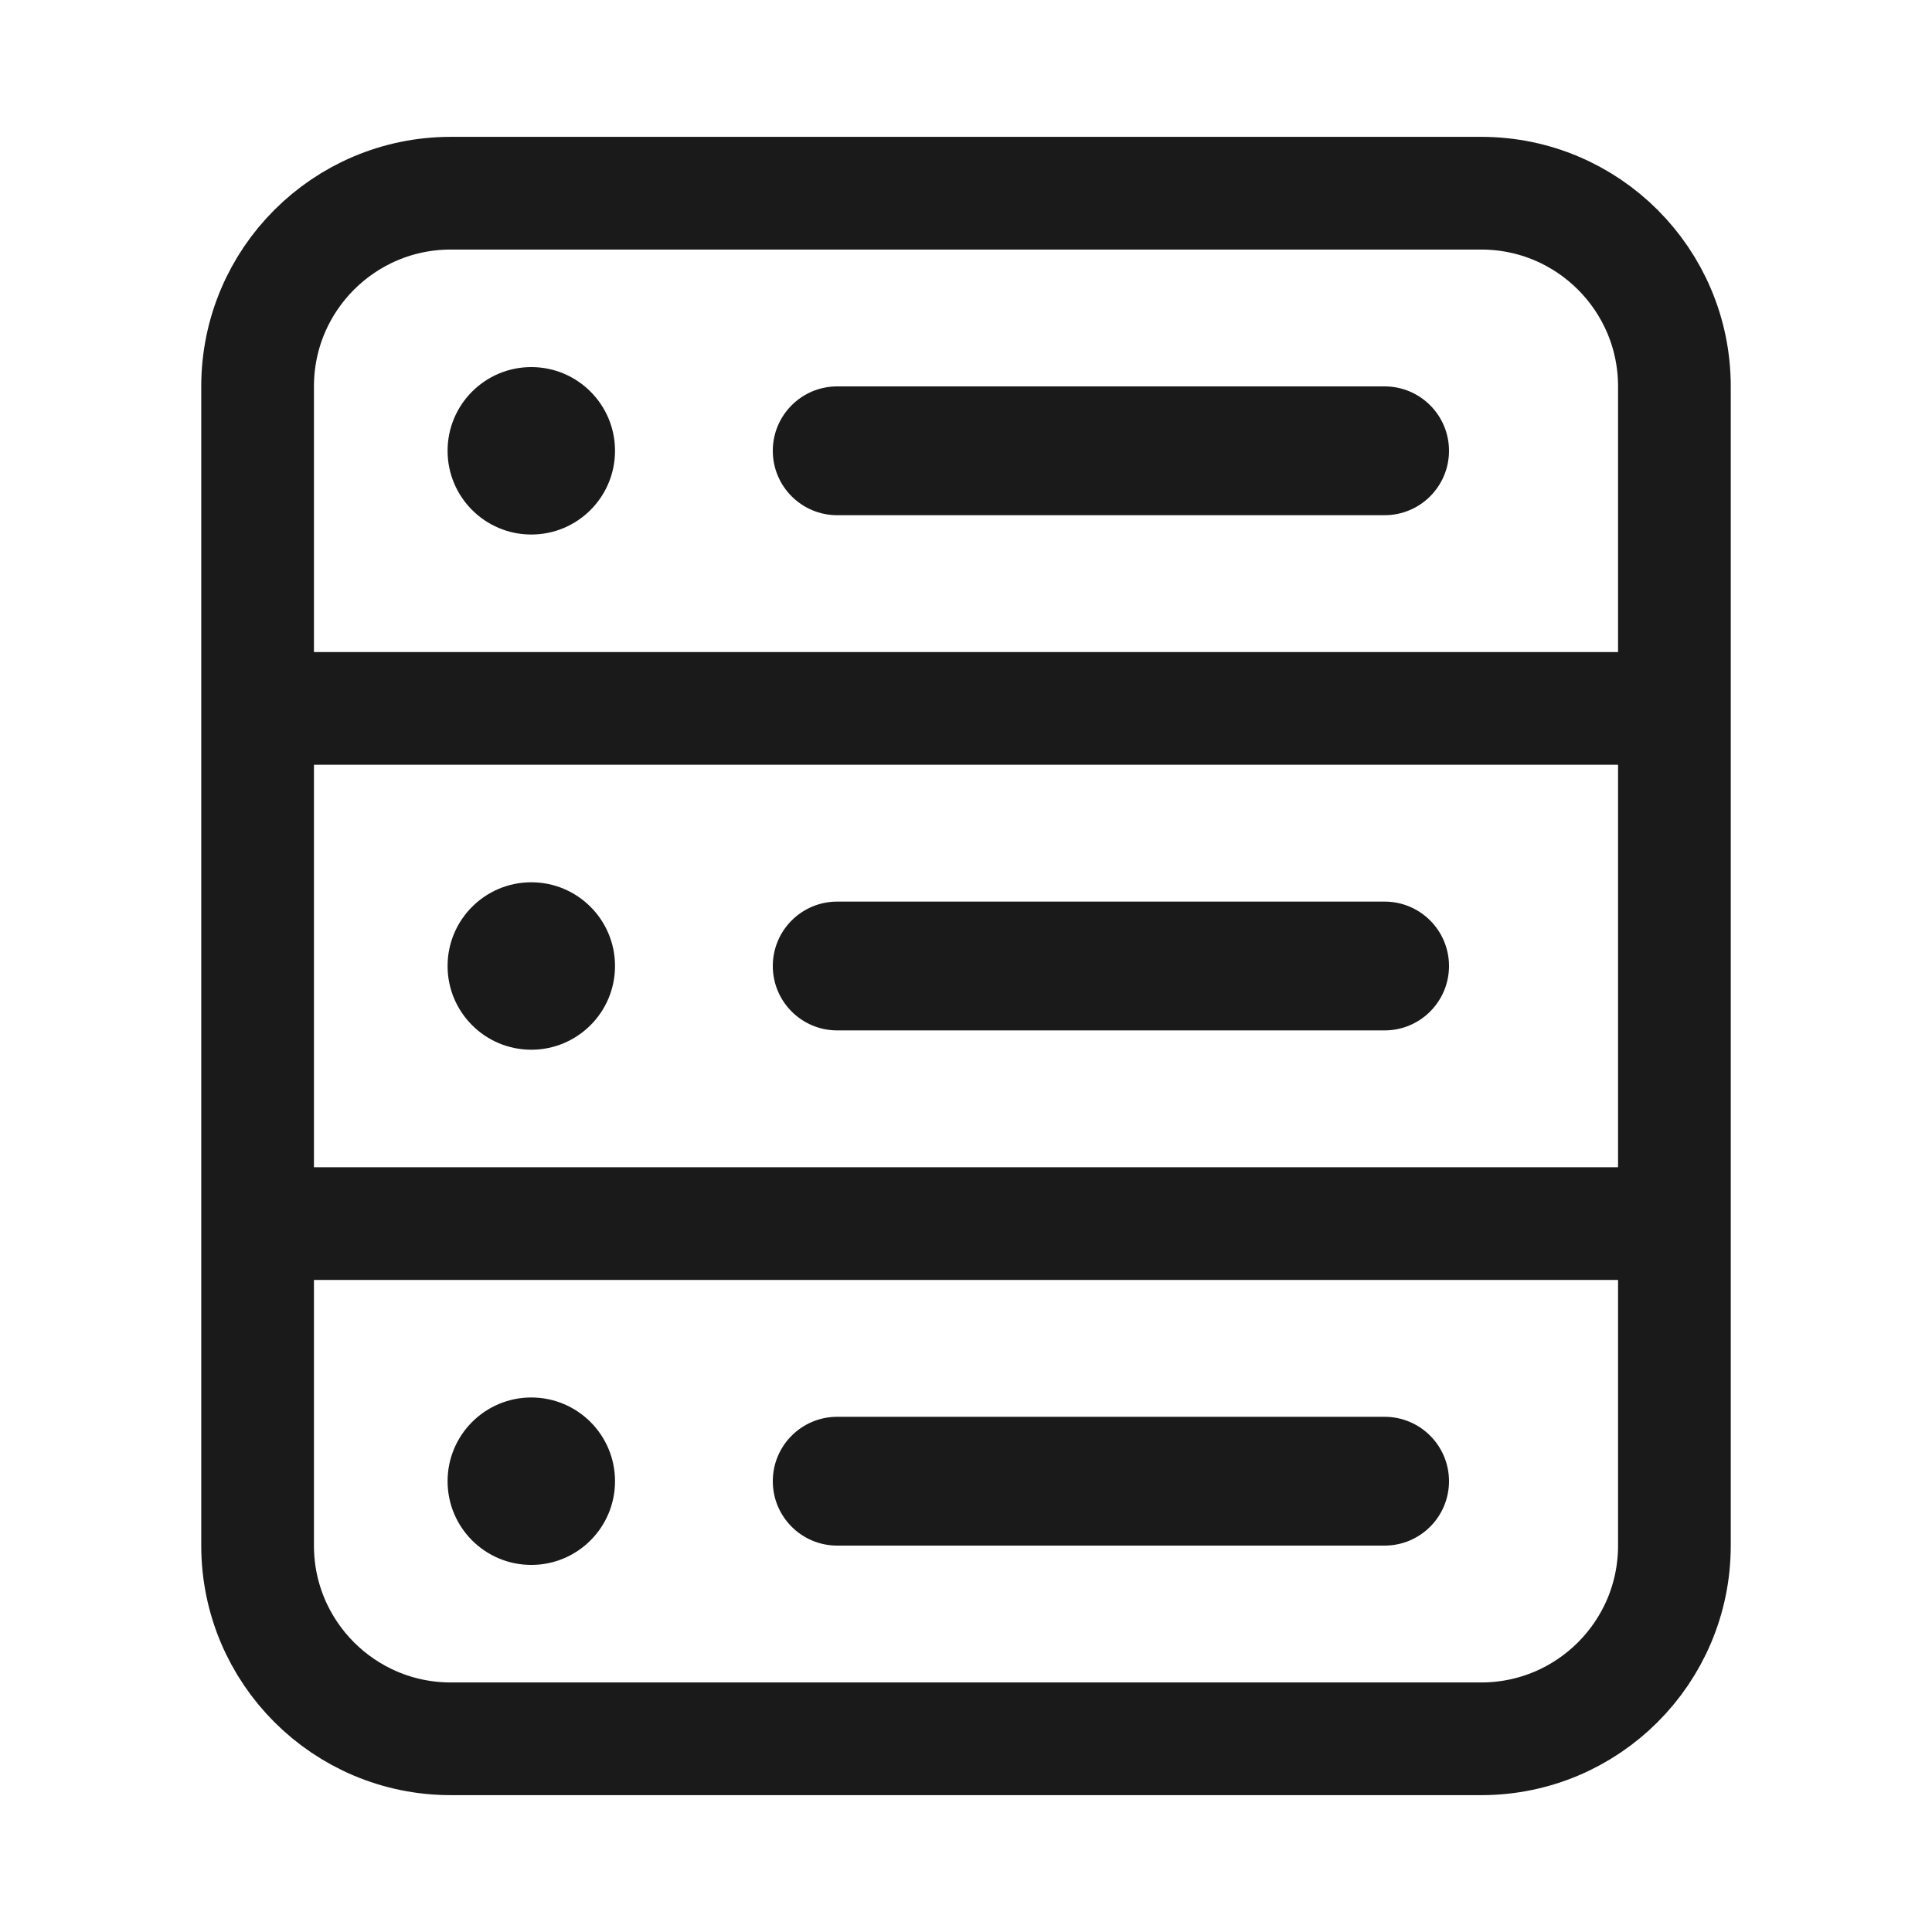
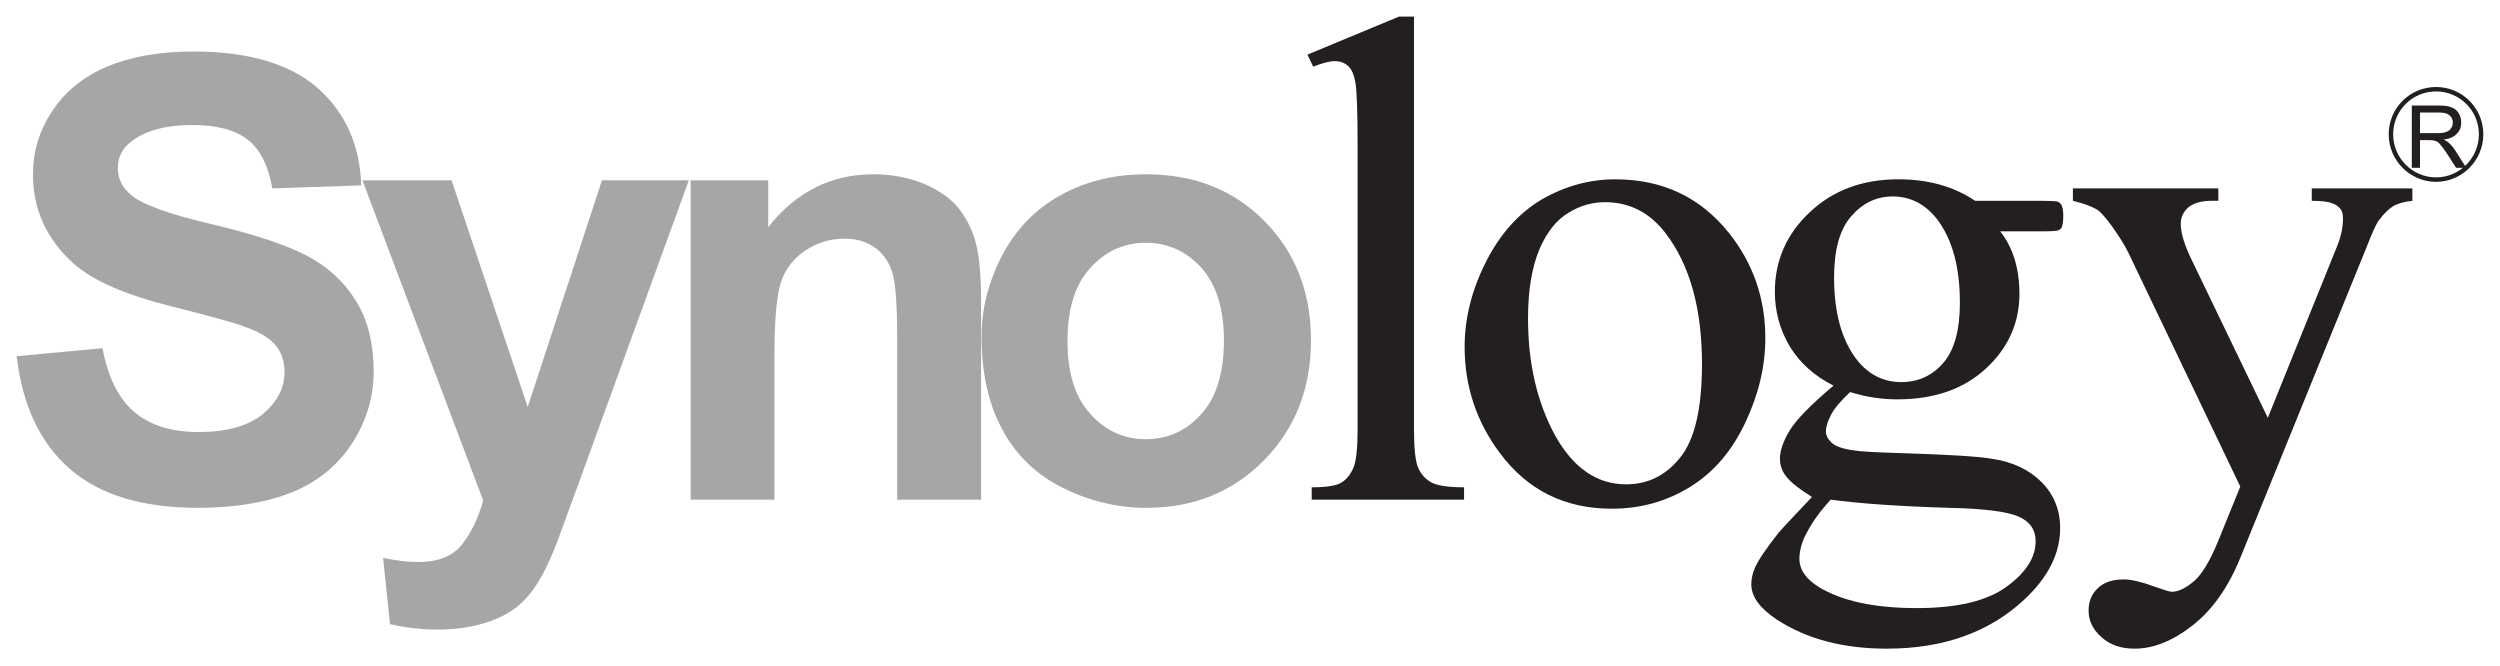
- <svg xmlns="http://www.w3.org/2000/svg" viewBox="0 0 60 60">
-   <g fill="none" stroke="#1a1a1a" stroke-width="3.5">
-     <rect x="8" y="6" width="44" height="48" rx="6" />
-     <line x1="8" y1="22" x2="52" y2="22" />
-     <line x1="8" y1="38" x2="52" y2="38" />
-   </g>
-   <g fill="#1a1a1a">
-     <circle cx="16.5" cy="14" r="2.6" />
-     <rect x="24" y="12" width="21" height="4" rx="2" />
-     <circle cx="16.5" cy="30" r="2.6" />
-     <rect x="24" y="28" width="21" height="4" rx="2" />
-     <circle cx="16.5" cy="46" r="2.6" />
-     <rect x="24" y="44" width="21" height="4" rx="2" />
+ <svg xmlns="http://www.w3.org/2000/svg" viewBox="0 0 300 79.84">
+   <g transform="translate(-311.0469,-470.3965)">
+     <g transform="matrix(2.986132,0,0,-2.986132,195.2811,2130.626)">
+       <g transform="translate(39.4376,541.665)">
+         <path fill="#a7a5a6" d="m 0,0 3.45,0.323 c 0.213,-1.158 0.635,-2.012 1.27,-2.558 0.638,-0.542 1.5,-0.812 2.583,-0.812 1.144,0 2.008,0.245 2.595,0.726 0.58,0.492 0.867,1.053 0.867,1.695 0,0.417 -0.123,0.78 -0.364,1.072 C 10.156,0.733 9.73,0.993 9.124,1.199 8.705,1.359 7.757,1.614 6.28,1.989 4.375,2.458 3.037,3.045 2.276,3.734 1.196,4.714 0.654,5.908 0.654,7.306 c 0,0.9 0.249,1.751 0.765,2.527 0.506,0.788 1.244,1.387 2.205,1.803 0.958,0.4 2.105,0.609 3.472,0.609 2.209,0 3.872,-0.489 4.994,-1.461 1.119,-0.99 1.702,-2.289 1.757,-3.919 L 10.275,6.745 C 10.117,7.635 9.801,8.291 9.295,8.693 8.799,9.092 8.048,9.292 7.054,9.292 6.023,9.292 5.213,9.08 4.633,8.648 4.253,8.37 4.066,8.013 4.066,7.557 4.066,7.132 4.24,6.782 4.594,6.483 5.039,6.097 6.132,5.704 7.86,5.3 9.592,4.888 10.868,4.462 11.694,4.021 12.522,3.58 13.173,2.979 13.641,2.212 c 0.464,-0.748 0.706,-1.704 0.706,-2.827 0,-1.012 -0.284,-1.97 -0.845,-2.851 -0.561,-0.881 -1.357,-1.547 -2.382,-1.98 -1.029,-0.421 -2.308,-0.646 -3.84,-0.646 -2.231,0 -3.949,0.521 -5.143,1.564 C 0.945,-3.491 0.232,-1.98 0,0" />
+       </g>
+       <g transform="translate(53.3329,548.733)">
+         <path fill="#a7a5a6" d="M 0,0 3.582,0 6.642,-9.109 9.624,0 13.115,0 8.628,-12.336 7.806,-14.587 c -0.297,-0.751 -0.577,-1.32 -0.845,-1.714 -0.268,-0.402 -0.577,-0.726 -0.925,-0.967 -0.355,-0.239 -0.784,-0.432 -1.284,-0.569 -0.512,-0.139 -1.086,-0.216 -1.728,-0.216 -0.647,0 -1.286,0.077 -1.915,0.216 l -0.28,2.665 c 0.525,-0.111 1.002,-0.166 1.425,-0.166 0.78,0 1.361,0.23 1.734,0.689 0.377,0.472 0.665,1.068 0.864,1.782 L 0,0 z" />
+       </g>
+       <g transform="translate(78.1938,535.901)">
+         <path fill="#a7a5a6" d="m 0,0 -3.373,0 0,6.532 c 0,1.376 -0.07,2.263 -0.219,2.673 -0.148,0.405 -0.377,0.721 -0.709,0.947 -0.326,0.223 -0.726,0.336 -1.183,0.336 -0.593,0 -1.119,-0.164 -1.593,-0.487 C -7.551,9.682 -7.87,9.259 -8.044,8.737 -8.215,8.201 -8.305,7.228 -8.305,5.791 l 0,-5.791 -3.366,0 0,12.832 3.118,0 0,-1.879 c 1.122,1.421 2.53,2.123 4.229,2.123 0.755,0 1.438,-0.138 2.061,-0.396 0.622,-0.278 1.096,-0.612 1.408,-1.035 0.317,-0.419 0.539,-0.893 0.665,-1.418 C -0.065,9.704 0,8.936 0,7.951 L 0,0 z" />
+       </g>
+       <g transform="translate(81.6659,542.281)">
+         <path fill="#a7a5a6" d="M 0,0 C 0,-1.281 0.3,-2.26 0.909,-2.924 1.516,-3.609 2.26,-3.95 3.15,-3.95 c 0.89,0 1.635,0.341 2.241,1.026 0.596,0.664 0.896,1.654 0.896,2.94 0,1.268 -0.3,2.237 -0.896,2.908 C 4.785,3.595 4.04,3.943 3.15,3.943 2.26,3.943 1.516,3.595 0.909,2.924 0.3,2.253 0,1.273 0,0 m -3.453,0.171 c 0,1.138 0.281,2.218 0.835,3.279 0.554,1.051 1.341,1.857 2.36,2.417 1.019,0.557 2.157,0.828 3.411,0.828 1.944,0 3.531,-0.628 4.768,-1.888 1.241,-1.261 1.864,-2.854 1.864,-4.775 0,-1.941 -0.628,-3.543 -1.88,-4.822 -1.25,-1.272 -2.83,-1.919 -4.729,-1.919 -1.174,0 -2.293,0.271 -3.363,0.802 -1.067,0.532 -1.877,1.31 -2.431,2.341 -0.554,1.02 -0.835,2.267 -0.835,3.737" />
+       </g>
+       <g transform="translate(95.59,555.312)">
+         <path fill="#231f20" d="m 0,0 0,-16.567 c 0,-0.79 0.058,-1.313 0.169,-1.563 0.116,-0.262 0.289,-0.455 0.524,-0.586 0.239,-0.131 0.681,-0.199 1.319,-0.199 l 0,-0.496 -6.122,0 0,0.496 c 0.574,0 0.964,0.059 1.184,0.184 0.202,0.123 0.366,0.31 0.485,0.587 0.12,0.271 0.175,0.796 0.175,1.577 l 0,11.305 c 0,1.423 -0.029,2.293 -0.09,2.622 -0.058,0.326 -0.162,0.544 -0.297,0.66 -0.139,0.123 -0.312,0.191 -0.523,0.191 -0.228,0 -0.522,-0.084 -0.873,-0.223 L -4.282,-1.527 -0.605,0 0,0 z" />
+       </g>
+       <g transform="translate(103.261,547.855)">
+         <path fill="#231f20" d="m 0,0 c -0.484,0 -0.967,-0.125 -1.454,-0.419 -0.487,-0.289 -0.883,-0.783 -1.184,-1.493 -0.299,-0.724 -0.45,-1.64 -0.45,-2.764 0,-1.817 0.367,-3.366 1.085,-4.693 0.726,-1.304 1.677,-1.969 2.857,-1.969 0.89,0 1.615,0.372 2.183,1.09 0.577,0.724 0.865,1.969 0.865,3.742 0,2.216 -0.478,3.947 -1.433,5.22 C 1.822,-0.421 0.999,0 0,0 m 0.419,0.919 c 1.899,0 3.418,-0.719 4.568,-2.157 0.974,-1.225 1.461,-2.633 1.461,-4.223 0,-1.122 -0.264,-2.254 -0.803,-3.394 -0.539,-1.144 -1.277,-2.009 -2.225,-2.589 -0.944,-0.583 -1.989,-0.874 -3.146,-0.874 -1.892,0 -3.392,0.751 -4.501,2.246 -0.938,1.26 -1.409,2.68 -1.409,4.257 0,1.148 0.284,2.279 0.851,3.405 0.575,1.14 1.322,1.969 2.254,2.524 0.929,0.532 1.912,0.805 2.95,0.805" />
+       </g>
+       <g transform="translate(114.826,548.085)">
+         <path fill="#231f20" d="m 0,0 c -0.671,0 -1.225,-0.28 -1.681,-0.813 -0.45,-0.532 -0.673,-1.331 -0.673,-2.437 0,-1.424 0.306,-2.528 0.919,-3.318 0.473,-0.594 1.064,-0.891 1.783,-0.891 0.686,0 1.254,0.263 1.692,0.777 0.442,0.515 0.661,1.317 0.661,2.413 0,1.442 -0.306,2.56 -0.928,3.37 C 1.305,-0.31 0.718,0 0,0 m -2.489,-12.184 c -0.416,-0.45 -0.726,-0.883 -0.942,-1.29 -0.216,-0.38 -0.316,-0.753 -0.316,-1.078 0,-0.447 0.258,-0.82 0.784,-1.146 0.909,-0.555 2.221,-0.844 3.934,-0.844 1.63,0 2.829,0.289 3.61,0.863 0.78,0.568 1.164,1.176 1.164,1.825 0,0.461 -0.232,0.796 -0.697,0.996 -0.474,0.201 -1.408,0.317 -2.815,0.346 -2.046,0.061 -3.624,0.18 -4.722,0.328 m 0.112,4.581 c -0.76,0.387 -1.338,0.896 -1.75,1.563 -0.403,0.675 -0.607,1.407 -0.607,2.21 0,1.238 0.459,2.306 1.387,3.182 0.932,0.889 2.125,1.338 3.576,1.338 1.185,0 2.214,-0.28 3.084,-0.864 l 2.642,0 c 0.393,0 0.618,-0.013 0.686,-0.035 C 6.7,-0.239 6.74,-0.28 6.773,-0.325 6.825,-0.41 6.856,-0.555 6.856,-0.761 6.856,-0.999 6.831,-1.174 6.786,-1.257 6.758,-1.303 6.712,-1.345 6.641,-1.363 6.573,-1.39 6.348,-1.402 5.951,-1.402 l -1.628,0 c 0.516,-0.657 0.771,-1.497 0.771,-2.519 0,-1.16 -0.451,-2.162 -1.336,-2.985 -0.89,-0.829 -2.082,-1.248 -3.571,-1.248 -0.619,0 -1.249,0.091 -1.896,0.294 -0.38,-0.358 -0.639,-0.656 -0.767,-0.915 -0.139,-0.266 -0.207,-0.482 -0.207,-0.657 0,-0.167 0.074,-0.31 0.229,-0.463 0.145,-0.141 0.442,-0.248 0.877,-0.307 0.248,-0.047 0.89,-0.082 1.902,-0.111 1.866,-0.059 3.079,-0.13 3.627,-0.223 0.845,-0.117 1.522,-0.435 2.025,-0.936 0.503,-0.505 0.754,-1.122 0.754,-1.859 0,-1.013 -0.483,-1.978 -1.443,-2.87 -1.407,-1.313 -3.251,-1.971 -5.524,-1.971 -1.747,0 -3.224,0.385 -4.429,1.175 -0.681,0.455 -1.016,0.922 -1.016,1.416 0,0.209 0.049,0.432 0.142,0.65 0.151,0.342 0.464,0.79 0.934,1.391 0.062,0.086 0.52,0.573 1.361,1.465 -0.468,0.294 -0.802,0.542 -0.992,0.772 -0.195,0.223 -0.294,0.48 -0.294,0.759 0,0.324 0.125,0.695 0.38,1.12 0.258,0.435 0.851,1.047 1.773,1.821" />
+       </g>
+       <g transform="translate(122.069,548.41)">
+         <path fill="#231f20" d="m 0,0 5.845,0 0,-0.5 -0.283,0 c -0.413,0 -0.719,-0.096 -0.925,-0.265 -0.204,-0.183 -0.303,-0.403 -0.303,-0.66 0,-0.362 0.145,-0.849 0.451,-1.474 l 3.047,-6.322 2.789,6.907 c 0.154,0.38 0.232,0.744 0.232,1.121 0,0.162 -0.039,0.281 -0.096,0.361 -0.075,0.097 -0.188,0.183 -0.343,0.236 C 10.262,-0.535 9.986,-0.5 9.599,-0.5 l 0,0.5 4.043,0 0,-0.5 c -0.336,-0.035 -0.596,-0.112 -0.777,-0.219 -0.185,-0.113 -0.384,-0.312 -0.6,-0.605 -0.084,-0.132 -0.246,-0.475 -0.468,-1.049 l -5.064,-12.46 c -0.494,-1.215 -1.139,-2.123 -1.941,-2.742 -0.8,-0.624 -1.571,-0.922 -2.312,-0.922 -0.539,0 -0.98,0.144 -1.332,0.462 -0.345,0.305 -0.518,0.658 -0.518,1.063 0,0.378 0.124,0.673 0.376,0.91 0.251,0.241 0.603,0.348 1.039,0.348 0.303,0 0.719,-0.098 1.238,-0.291 0.364,-0.125 0.596,-0.205 0.69,-0.205 0.274,0 0.567,0.148 0.896,0.428 0.322,0.278 0.648,0.822 0.974,1.623 l 0.883,2.176 -4.498,9.4 C 2.091,-2.298 1.871,-1.95 1.574,-1.528 1.345,-1.213 1.158,-0.997 1.013,-0.88 0.803,-0.744 0.464,-0.612 0,-0.5 L 0,0 z" />
+       </g>
+       <g transform="translate(136.017,550.631)">
+         <path fill="#231f20" d="M 0,0 0.705,0 C 0.854,0 0.974,0.009 1.057,0.052 1.144,0.07 1.206,0.132 1.25,0.197 1.299,0.269 1.319,0.346 1.319,0.426 1.319,0.539 1.277,0.635 1.189,0.713 1.106,0.788 0.97,0.826 0.79,0.826 L 0,0.826 0,0 z m -0.329,-1.393 0,2.502 1.099,0 c 0.223,0 0.39,-0.028 0.51,-0.08 C 1.4,0.988 1.482,0.91 1.554,0.803 1.625,0.681 1.656,0.555 1.656,0.426 1.656,0.242 1.602,0.093 1.482,-0.023 1.373,-0.148 1.196,-0.229 0.957,-0.261 1.048,-0.303 1.112,-0.348 1.154,-0.384 1.25,-0.471 1.341,-0.58 1.425,-0.709 l 0.435,-0.684 -0.41,0 -0.332,0.517 C 1.022,-0.735 0.941,-0.612 0.879,-0.535 0.812,-0.45 0.764,-0.4 0.712,-0.357 0.666,-0.328 0.616,-0.316 0.564,-0.3 0.526,-0.289 0.461,-0.283 0.376,-0.283 l -0.376,0 0,-1.11 -0.329,0 z" />
+       </g>
+       <g transform="translate(138.473,550.583)">
+         <path fill="none" stroke="#231f20" stroke-width="0.179" d="m 0,0 c 0,-0.999 -0.813,-1.821 -1.809,-1.821 -1.003,0 -1.815,0.822 -1.815,1.821 0,1.006 0.812,1.812 1.815,1.812 C -0.813,1.812 0,1.006 0,0 z" />
+       </g>
+     </g>
  </g>
</svg>
